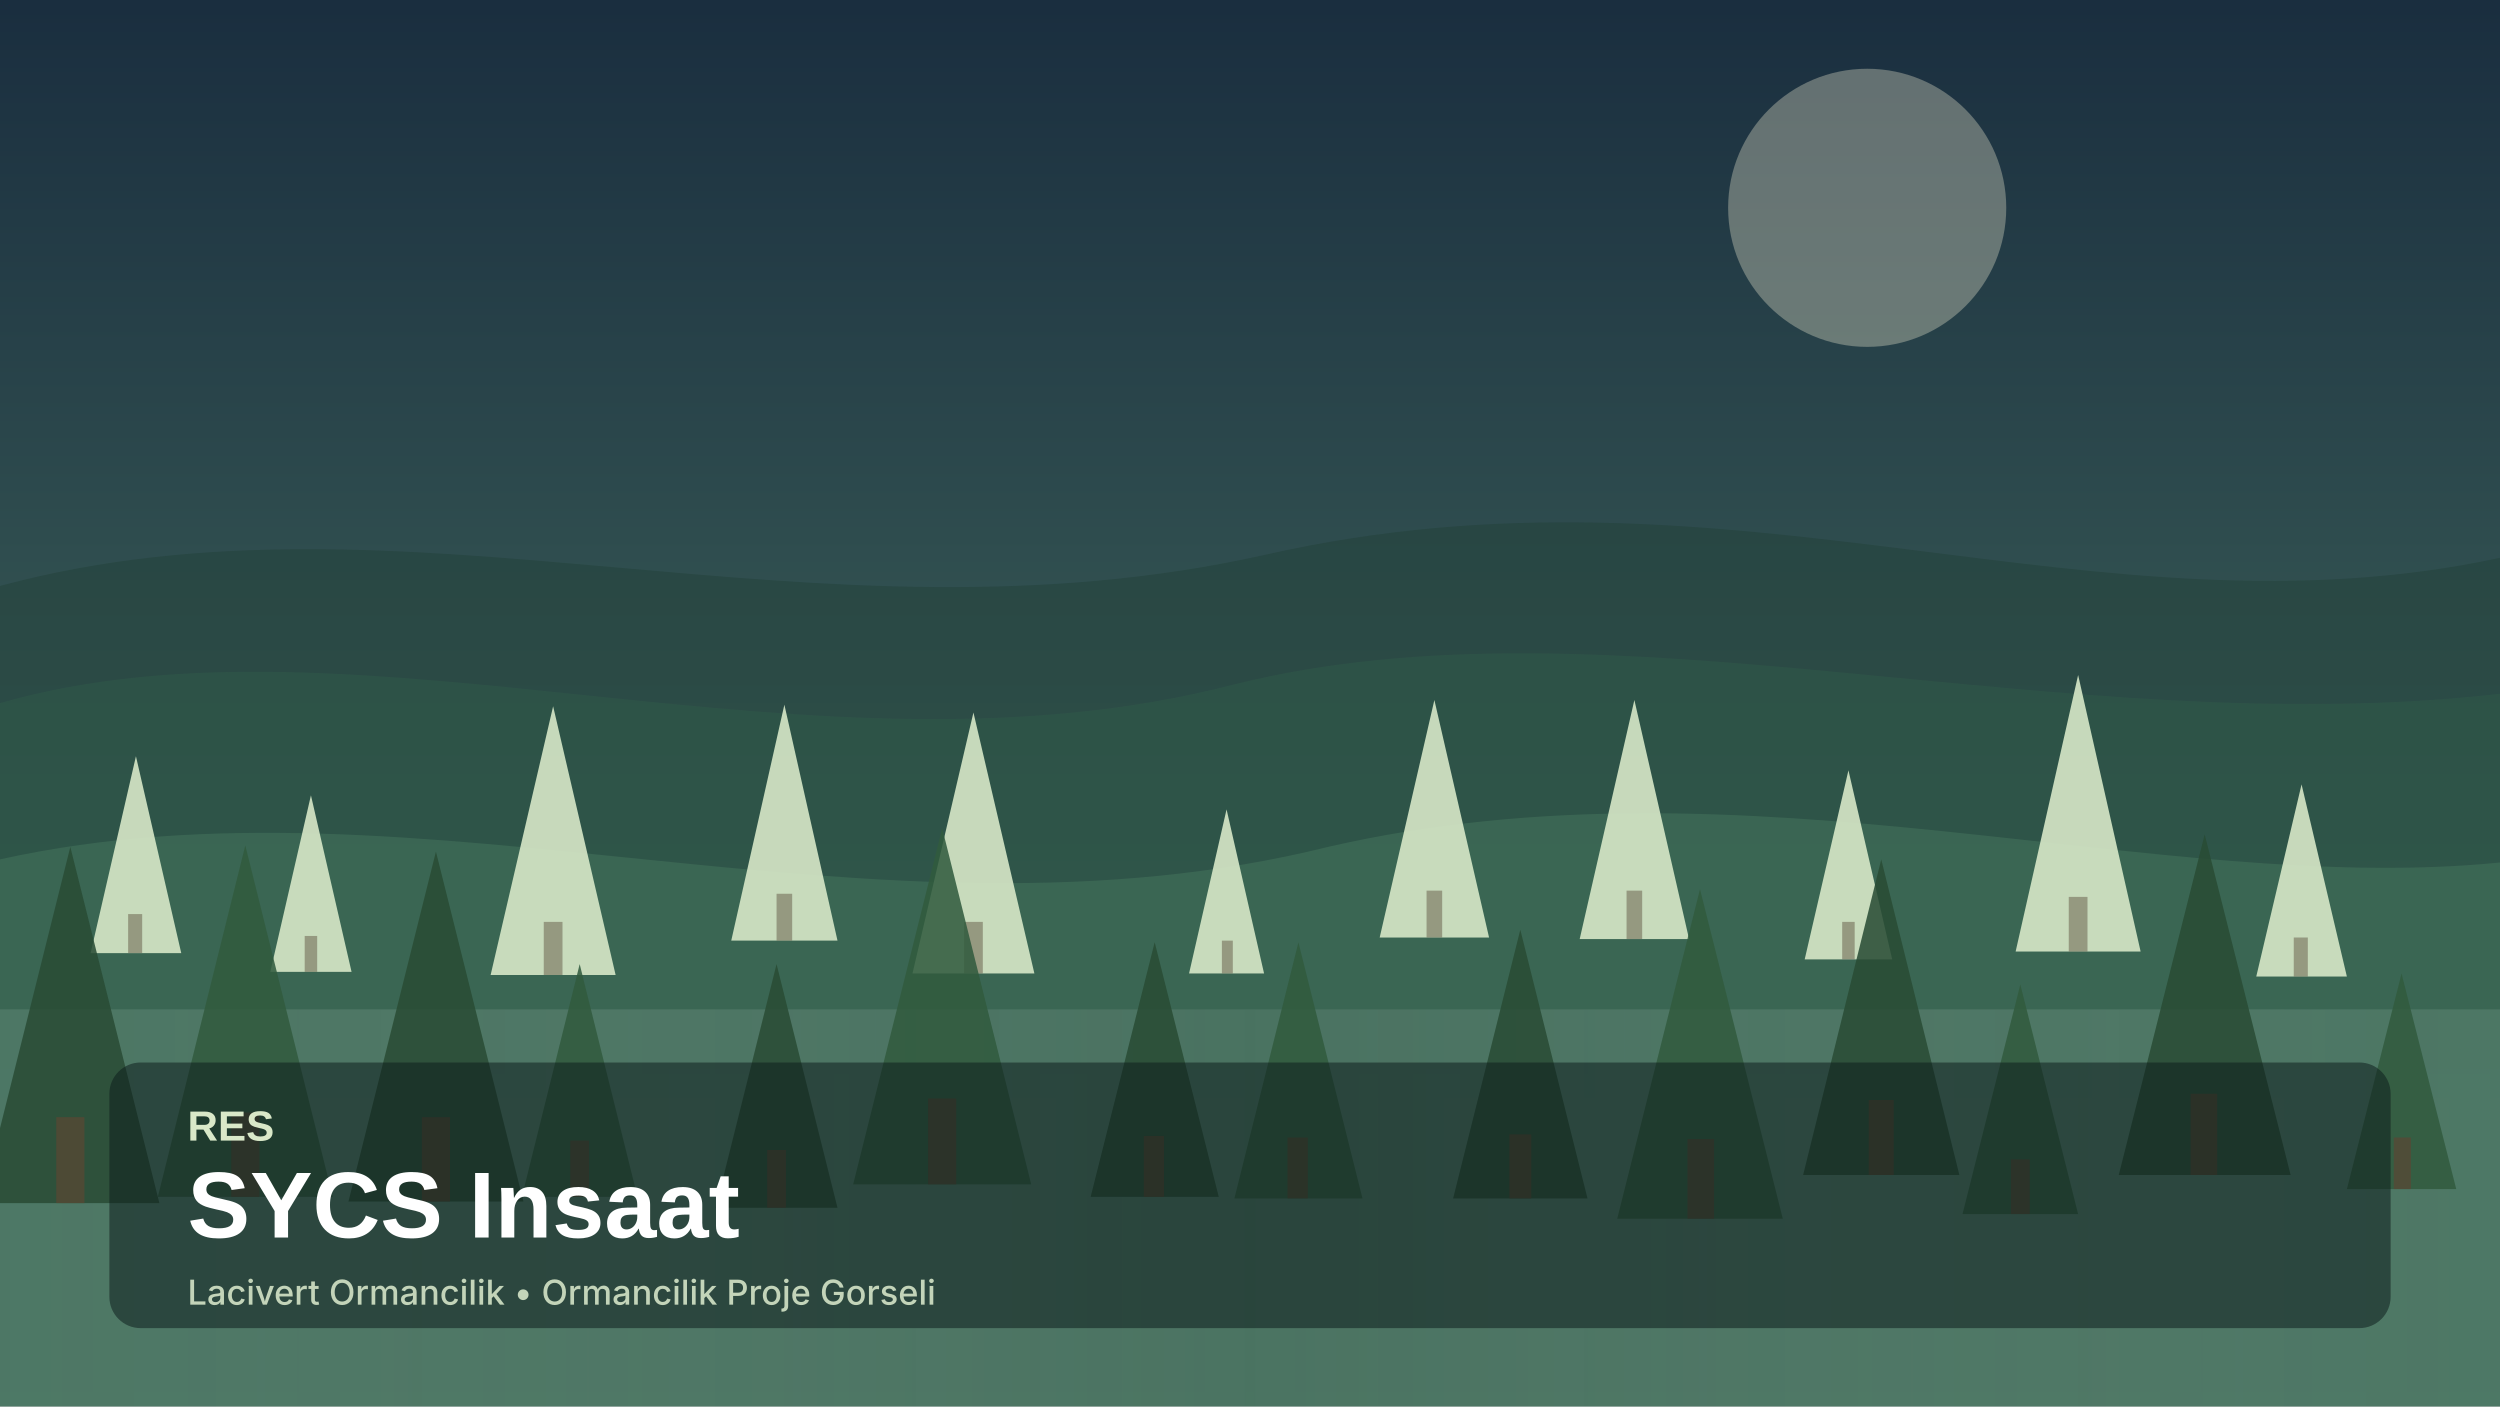
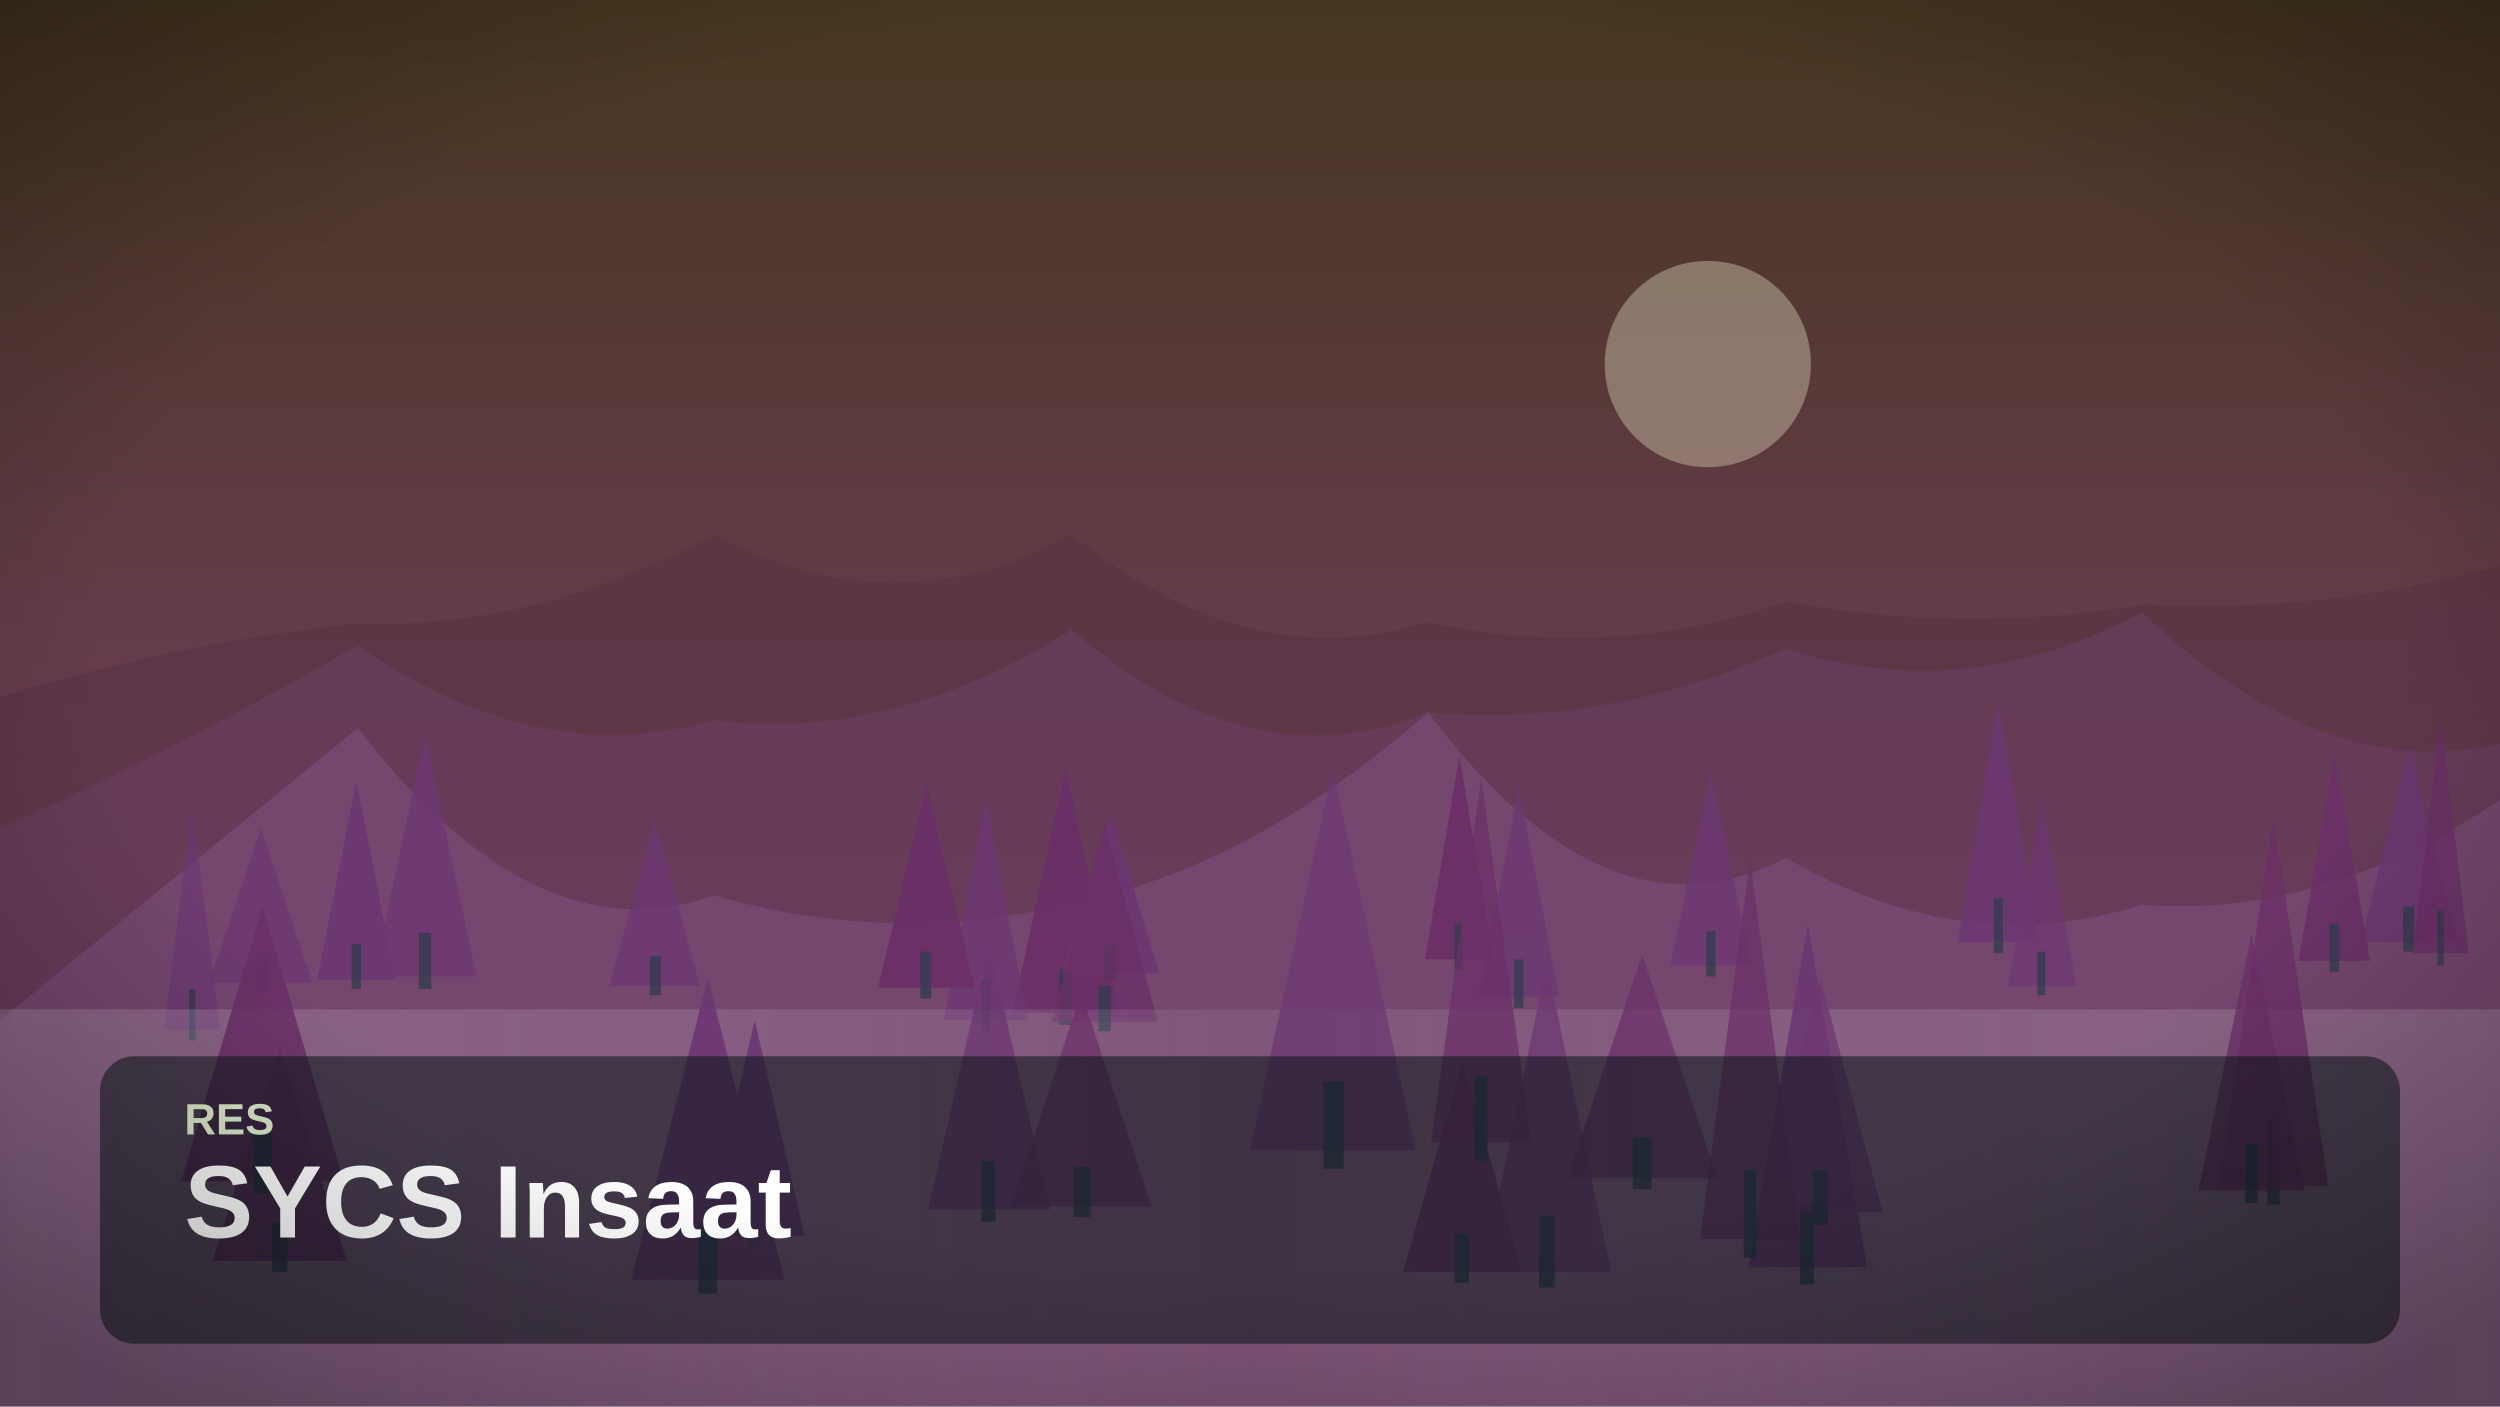
<svg xmlns="http://www.w3.org/2000/svg" viewBox="0 0 1600 900" role="img" aria-label="SYCS Insaat">
  <defs>
    <linearGradient id="bg" x1="0" y1="0" x2="0" y2="1">
-       <stop offset="0%" stop-color="#1a2e3f" />
-       <stop offset="100%" stop-color="#4f7d67" />
+       <stop offset="0%" stop-color="hsl(34 37% 20%)" />
+       <stop offset="100%" stop-color="hsl(312 34% 40%)" />
    </linearGradient>
    <linearGradient id="fog" x1="0" y1="0" x2="1" y2="0">
-       <stop offset="0%" stop-color="#95b9a8" stop-opacity="0.20" />
+       <stop offset="0%" stop-color="hsl(274 20% 84%)" stop-opacity="0.22" />
      <stop offset="50%" stop-color="#ffffff" stop-opacity="0.08" />
-       <stop offset="100%" stop-color="#95b9a8" stop-opacity="0.20" />
+       <stop offset="100%" stop-color="hsl(274 20% 84%)" stop-opacity="0.22" />
    </linearGradient>
+     <radialGradient id="vignette" cx="50%" cy="45%" r="70%">
+       <stop offset="65%" stop-color="rgba(0,0,0,0)" />
+       <stop offset="100%" stop-color="rgba(0,0,0,0.35)" />
+     </radialGradient>
  </defs>
  <rect width="1600" height="900" fill="url(#bg)" />
-   <circle cx="1195" cy="133" r="89" fill="#f5f0d6" opacity="0.33" />
-   <path d="M0,375 C260,305 520,420 810,355 C1110,287 1340,413 1600,357 L1600,900 L0,900 Z" fill="#203f36" opacity="0.46" />
-   <path d="M0,450 C230,384 520,508 790,438 C1030,378 1320,476 1600,444 L1600,900 L0,900 Z" fill="#2f5848" opacity="0.58" />
-   <path d="M0,550 C270,490 560,614 850,542 C1120,480 1380,574 1600,552 L1600,900 L0,900 Z" fill="#3f6c57" opacity="0.72" />
-   <g opacity="0.9">
-     <polygon points="87,484 58,610 116,610" fill="#d7e8c8" opacity="0,51" />
-     <rect x="82" y="585" width="9" height="25" fill="#594633" opacity="0.45" />
-     <polygon points="199,509 173,622 225,622" fill="#d7e8c8" opacity="0,38" />
-     <rect x="195" y="599" width="8" height="23" fill="#594633" opacity="0.45" />
-     <polygon points="354,452 314,624 394,624" fill="#d7e8c8" opacity="0,49" />
-     <rect x="348" y="590" width="12" height="34" fill="#594633" opacity="0.45" />
-     <polygon points="502,451 468,602 536,602" fill="#d7e8c8" opacity="0,49" />
-     <rect x="497" y="572" width="10" height="30" fill="#594633" opacity="0.45" />
-     <polygon points="623,456 584,623 662,623" fill="#d7e8c8" opacity="0,45" />
-     <rect x="617" y="590" width="12" height="33" fill="#594633" opacity="0.45" />
-     <polygon points="785,518 761,623 809,623" fill="#d7e8c8" opacity="0,44" />
-     <rect x="782" y="602" width="7" height="21" fill="#594633" opacity="0.45" />
-     <polygon points="918,448 883,600 953,600" fill="#d7e8c8" opacity="0,39" />
-     <rect x="913" y="570" width="10" height="30" fill="#594633" opacity="0.45" />
-     <polygon points="1046,448 1011,601 1081,601" fill="#d7e8c8" opacity="0,48" />
-     <rect x="1041" y="570" width="10" height="31" fill="#594633" opacity="0.45" />
-     <polygon points="1183,493 1155,614 1211,614" fill="#d7e8c8" opacity="0,35" />
-     <rect x="1179" y="590" width="8" height="24" fill="#594633" opacity="0.45" />
-     <polygon points="1330,432 1290,609 1370,609" fill="#d7e8c8" opacity="0,35" />
-     <rect x="1324" y="574" width="12" height="35" fill="#594633" opacity="0.45" />
-     <polygon points="1473,502 1444,625 1502,625" fill="#d7e8c8" opacity="0,50" />
-     <rect x="1468" y="600" width="9" height="25" fill="#594633" opacity="0.45" />
+   <circle cx="1093" cy="233" r="66" fill="#f4efd4" opacity="0.34" />
+   <path d="M0 446 Q115 411 229 399 Q343 403 457 342 Q572 404 686 342 Q800 434 914 398 Q1029 424 1143 385 Q1257 406 1371 387 Q1486 393 1600 362 L1600 900 L0 900 Z" fill="hsl(329 28% 26%)" opacity="0.48" />
+   <path d="M0 530 Q115 479 229 413 Q343 493 457 461 Q572 475 686 403 Q800 502 914 456 Q1029 466 1143 415 Q1257 452 1371 392 Q1486 502 1600 476 L1600 900 L0 900 Z" fill="hsl(316 26% 33%)" opacity="0.62" />
+   <path d="M0 653 Q115 559 229 466 Q343 614 457 573 Q572 606 686 578 Q800 556 914 456 Q1029 609 1143 549 Q1257 615 1371 579 Q1486 588 1600 512 L1600 900 L0 900 Z" fill="hsl(304 24% 38%)" opacity="0.78" />
+   <g>
+     <polygon points="123,515 105,659 141,659" fill="hsl(294 36% 33%)" opacity="0.69" />
+     <rect x="121" y="633" width="4" height="33" fill="hsl(212 26% 24%)" opacity="0.72" />
+     <polygon points="272,470 239,625 305,625" fill="hsl(294 36% 33%)" opacity="0.79" />
+     <rect x="268" y="597" width="8" height="36" fill="hsl(212 26% 24%)" opacity="0.72" />
+     <polygon points="1095,494 1069,618 1121,618" fill="hsl(294 36% 33%)" opacity="0.79" />
+     <rect x="1092" y="596" width="6" height="29" fill="hsl(212 26% 24%)" opacity="0.72" />
+     <polygon points="167,530 134,629 200,629" fill="hsl(294 36% 33%)" opacity="0.79" />
+     <rect x="163" y="611" width="8" height="23" fill="hsl(212 26% 24%)" opacity="0.72" />
+     <polygon points="419,524 390,631 448,631" fill="hsl(294 36% 33%)" opacity="0.79" />
+     <rect x="416" y="612" width="7" height="25" fill="hsl(212 26% 24%)" opacity="0.72" />
+     <polygon points="682,491 648,648 716,648" fill="hsl(304 38% 30%)" opacity="0.91" />
+     <rect x="678" y="620" width="8" height="36" fill="hsl(212 26% 24%)" opacity="0.72" />
+     <polygon points="1542,478 1511,603 1573,603" fill="hsl(294 36% 33%)" opacity="0.86" />
+     <rect x="1538" y="580" width="7" height="29" fill="hsl(212 26% 24%)" opacity="0.72" />
+     <polygon points="631,511 604,653 658,653" fill="hsl(294 36% 33%)" opacity="0.78" />
+     <rect x="628" y="627" width="6" height="33" fill="hsl(212 26% 24%)" opacity="0.72" />
+     <polygon points="593,502 562,632 624,632" fill="hsl(304 38% 30%)" opacity="0.91" />
+     <rect x="589" y="609" width="7" height="30" fill="hsl(212 26% 24%)" opacity="0.72" />
+     <polygon points="1307,511 1285,631 1329,631" fill="hsl(294 36% 33%)" opacity="0.72" />
+     <rect x="1304" y="609" width="5" height="28" fill="hsl(212 26% 24%)" opacity="0.72" />
+     <polygon points="711,521 680,623 742,623" fill="hsl(294 36% 33%)" opacity="0.91" />
+     <rect x="707" y="605" width="7" height="23" fill="hsl(212 26% 24%)" opacity="0.72" />
+     <polygon points="1562,459 1544,610 1580,610" fill="hsl(304 38% 30%)" opacity="0.75" />
+     <rect x="1560" y="583" width="4" height="35" fill="hsl(212 26% 24%)" opacity="0.72" />
+     <polygon points="228,500 203,627 253,627" fill="hsl(294 36% 33%)" opacity="0.92" />
+     <rect x="225" y="604" width="6" height="29" fill="hsl(212 26% 24%)" opacity="0.72" />
+     <polygon points="707,527 673,654 741,654" fill="hsl(304 38% 30%)" opacity="0.75" />
+     <rect x="703" y="631" width="8" height="29" fill="hsl(212 26% 24%)" opacity="0.72" />
+     <polygon points="1494,482 1471,615 1517,615" fill="hsl(304 38% 30%)" opacity="0.84" />
+     <rect x="1491" y="591" width="6" height="31" fill="hsl(212 26% 24%)" opacity="0.72" />
+     <polygon points="972,504 946,638 998,638" fill="hsl(294 36% 33%)" opacity="0.76" />
+     <rect x="969" y="614" width="6" height="31" fill="hsl(212 26% 24%)" opacity="0.72" />
+     <polygon points="1279,449 1253,603 1305,603" fill="hsl(294 36% 33%)" opacity="0.83" />
+     <rect x="1276" y="575" width="6" height="35" fill="hsl(212 26% 24%)" opacity="0.72" />
+     <polygon points="934,484 912,614 956,614" fill="hsl(304 38% 30%)" opacity="0.92" />
+     <rect x="931" y="591" width="5" height="30" fill="hsl(212 26% 24%)" opacity="0.72" />
  </g>
  <rect y="646" width="1600" height="254" fill="url(#fog)" />
  <g>
-     <polygon points="45,542 -12,770 102,770" fill="#284b34" opacity="0.86" />
-     <rect x="36" y="715" width="18" height="55" fill="#594633" opacity="0.72" />
-     <polygon points="157,541 101,766 213,766" fill="#315a3e" opacity="0.86" />
-     <rect x="148" y="712" width="18" height="54" fill="#594633" opacity="0.72" />
-     <polygon points="279,545 223,769 335,769" fill="#284b34" opacity="0.86" />
-     <rect x="270" y="715" width="18" height="54" fill="#594633" opacity="0.72" />
-     <polygon points="371,617 334,766 408,766" fill="#315a3e" opacity="0.86" />
-     <rect x="365" y="730" width="12" height="36" fill="#594633" opacity="0.72" />
-     <polygon points="497,617 458,773 536,773" fill="#284b34" opacity="0.86" />
-     <rect x="491" y="736" width="12" height="37" fill="#594633" opacity="0.72" />
-     <polygon points="603,530 546,758 660,758" fill="#315a3e" opacity="0.86" />
-     <rect x="594" y="703" width="18" height="55" fill="#594633" opacity="0.72" />
-     <polygon points="739,603 698,766 780,766" fill="#284b34" opacity="0.86" />
-     <rect x="732" y="727" width="13" height="39" fill="#594633" opacity="0.72" />
-     <polygon points="831,603 790,767 872,767" fill="#315a3e" opacity="0.86" />
-     <rect x="824" y="728" width="13" height="39" fill="#594633" opacity="0.72" />
-     <polygon points="973,595 930,767 1016,767" fill="#284b34" opacity="0.86" />
-     <rect x="966" y="726" width="14" height="41" fill="#594633" opacity="0.72" />
-     <polygon points="1088,569 1035,780 1141,780" fill="#315a3e" opacity="0.86" />
-     <rect x="1080" y="729" width="17" height="51" fill="#594633" opacity="0.72" />
-     <polygon points="1204,550 1154,752 1254,752" fill="#284b34" opacity="0.86" />
-     <rect x="1196" y="704" width="16" height="48" fill="#594633" opacity="0.72" />
-     <polygon points="1293,630 1256,777 1330,777" fill="#315a3e" opacity="0.86" />
-     <rect x="1287" y="742" width="12" height="35" fill="#594633" opacity="0.72" />
-     <polygon points="1411,534 1356,752 1466,752" fill="#284b34" opacity="0.86" />
-     <rect x="1402" y="700" width="17" height="52" fill="#594633" opacity="0.72" />
-     <polygon points="1537,623 1502,761 1572,761" fill="#315a3e" opacity="0.86" />
-     <rect x="1532" y="728" width="11" height="33" fill="#594633" opacity="0.72" />
+     <polygon points="483,653 451,791 515,791" fill="hsl(294 36% 33%)" opacity="0.90" />
+     <rect x="479" y="766" width="8" height="32" fill="hsl(212 26% 24%)" opacity="0.72" />
+     <polygon points="179,670 136,807 222,807" fill="hsl(304 38% 30%)" opacity="0.85" />
+     <rect x="174" y="782" width="10" height="32" fill="hsl(212 26% 24%)" opacity="0.72" />
+     <polygon points="936,679 898,814 974,814" fill="hsl(304 38% 30%)" opacity="0.87" />
+     <rect x="931" y="790" width="9" height="31" fill="hsl(212 26% 24%)" opacity="0.72" />
+     <polygon points="1157,591 1119,811 1195,811" fill="hsl(294 36% 33%)" opacity="0.88" />
+     <rect x="1152" y="771" width="9" height="51" fill="hsl(212 26% 24%)" opacity="0.72" />
+     <polygon points="853,492 800,736 906,736" fill="hsl(294 36% 33%)" opacity="0.72" />
+     <rect x="847" y="692" width="13" height="56" fill="hsl(212 26% 24%)" opacity="0.72" />
+     <polygon points="1455,522 1420,759 1490,759" fill="hsl(304 38% 30%)" opacity="0.79" />
+     <rect x="1451" y="716" width="8" height="55" fill="hsl(212 26% 24%)" opacity="0.72" />
+     <polygon points="948,498 916,731 980,731" fill="hsl(304 38% 30%)" opacity="0.74" />
+     <rect x="944" y="689" width="8" height="54" fill="hsl(212 26% 24%)" opacity="0.72" />
+     <polygon points="692,635 647,772 737,772" fill="hsl(304 38% 30%)" opacity="0.69" />
+     <rect x="687" y="747" width="11" height="32" fill="hsl(212 26% 24%)" opacity="0.72" />
+     <polygon points="1165,626 1125,776 1205,776" fill="hsl(294 36% 33%)" opacity="0.70" />
+     <rect x="1160" y="749" width="10" height="35" fill="hsl(212 26% 24%)" opacity="0.72" />
+     <polygon points="990,616 949,814 1031,814" fill="hsl(294 36% 33%)" opacity="0.72" />
+     <rect x="985" y="778" width="10" height="46" fill="hsl(212 26% 24%)" opacity="0.72" />
+     <polygon points="633,604 594,774 672,774" fill="hsl(294 36% 33%)" opacity="0.75" />
+     <rect x="628" y="743" width="9" height="39" fill="hsl(212 26% 24%)" opacity="0.72" />
+     <polygon points="453,626 404,819 502,819" fill="hsl(294 36% 33%)" opacity="0.89" />
+     <rect x="447" y="784" width="12" height="44" fill="hsl(212 26% 24%)" opacity="0.72" />
+     <polygon points="168,580 116,756 220,756" fill="hsl(304 38% 30%)" opacity="0.87" />
+     <rect x="162" y="724" width="12" height="40" fill="hsl(212 26% 24%)" opacity="0.72" />
+     <polygon points="1120,550 1088,793 1152,793" fill="hsl(304 38% 30%)" opacity="0.70" />
+     <rect x="1116" y="749" width="8" height="56" fill="hsl(212 26% 24%)" opacity="0.72" />
+     <polygon points="1051,611 1003,754 1099,754" fill="hsl(304 38% 30%)" opacity="0.72" />
+     <rect x="1045" y="728" width="12" height="33" fill="hsl(212 26% 24%)" opacity="0.72" />
+     <polygon points="1441,598 1407,762 1475,762" fill="hsl(304 38% 30%)" opacity="0.78" />
+     <rect x="1437" y="732" width="8" height="38" fill="hsl(212 26% 24%)" opacity="0.72" />
  </g>
-   <rect x="70" y="680" width="1460" height="170" rx="20" fill="#0b1a1a" opacity="0.52" />
-   <text x="120" y="730" fill="#d9e8c8" font-family="Poppins, Arial, sans-serif" font-size="27" font-weight="700">RES</text>
-   <text x="120" y="792" fill="#ffffff" font-family="Poppins, Arial, sans-serif" font-size="60" font-weight="800">SYCS Insaat</text>
-   <text x="120" y="835" fill="#c3d4b9" font-family="Inter, Arial, sans-serif" font-size="22" font-weight="500">Lacivert Ormancilik • Ormancilik Proje Gorseli</text>
+   <rect x="64" y="676" width="1472" height="184" rx="22" fill="#081517" opacity="0.54" />
+   <text x="118" y="726" fill="#d9e8c8" font-family="Poppins, Arial, sans-serif" font-size="28" font-weight="700">RES</text>
+   <text x="118" y="792" fill="#ffffff" font-family="Poppins, Arial, sans-serif" font-size="66.0" font-weight="800">SYCS Insaat</text>
+   <rect width="1600" height="900" fill="url(#vignette)" />
</svg>
